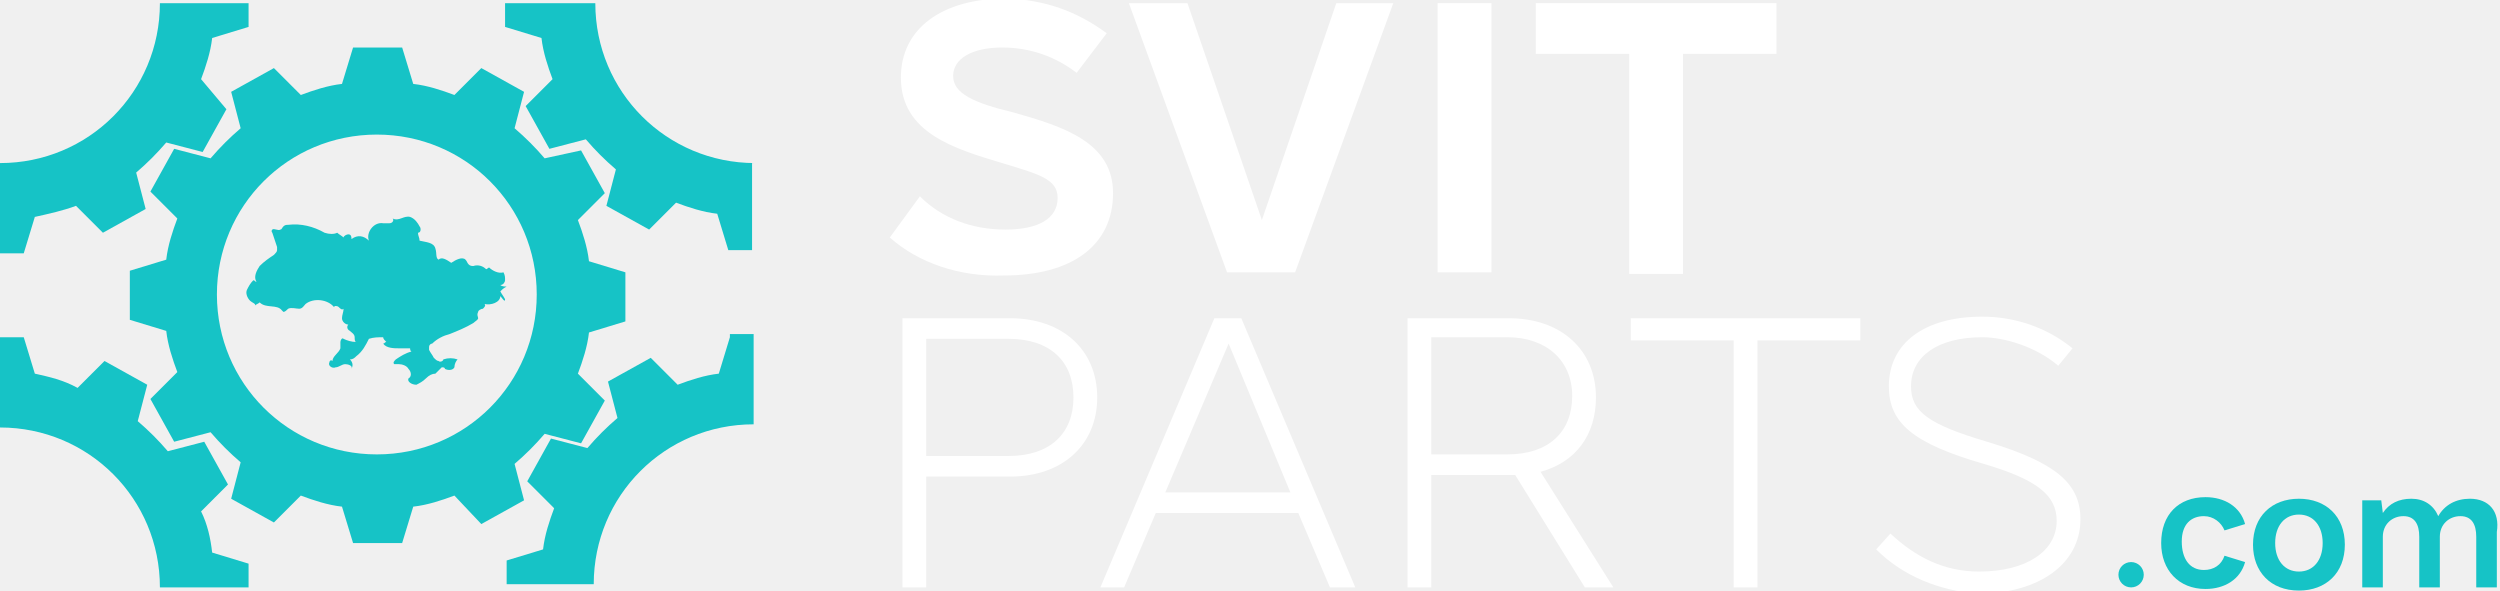
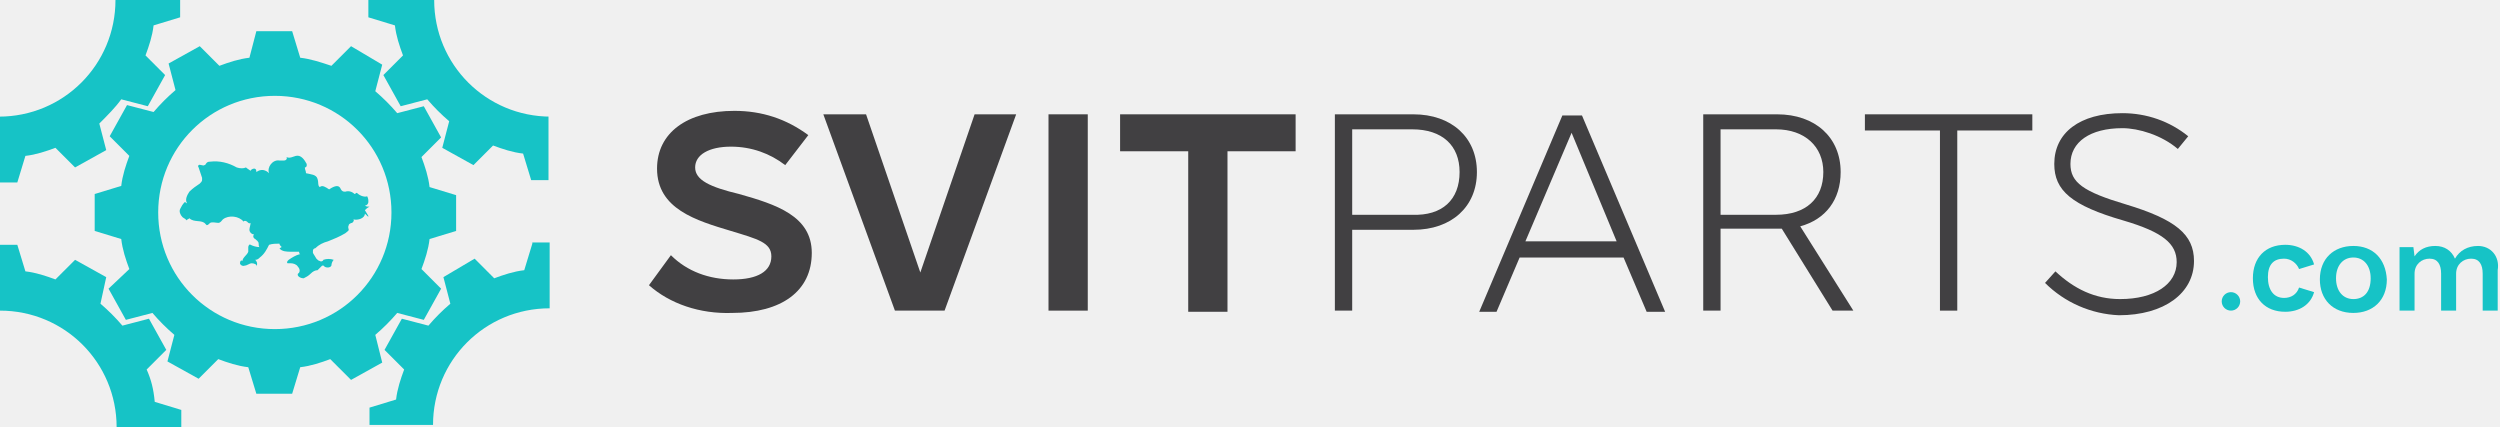
- <svg xmlns="http://www.w3.org/2000/svg" version="1.1" id="Слой_1" x="0px" y="0px" viewBox="0 0 157.9 37.3" style="enable-background:new 0 0 157.9 37.3;" xml:space="preserve">
+ <svg xmlns="http://www.w3.org/2000/svg" version="1.1" id="Слой_1" x="0px" y="0px" viewBox="0 0 216.5 36.9" style="enable-background:new 0 0 216.5 36.9;" xml:space="preserve">
  <style type="text/css">
- 	.st0{fill:#FFFFFF;}
+ 	.st0{fill:#414042;}
	.st1{fill:#16C3C6;}
</style>
  <g>
    <g>
-       <path class="st0" d="M56.2,15l1.9-2.6c1.4,1.4,3.3,2.1,5.4,2.1c2.1,0,3.3-0.7,3.3-2c0-1.2-1.2-1.5-3.5-2.2c-3-0.9-6.4-1.9-6.4-5.4    c0-3.1,2.6-5,6.7-5C66,0,68,0.7,69.9,2.1L68,4.6c-1.3-1-2.9-1.6-4.7-1.6c-1.9,0-3.1,0.7-3.1,1.8c0,1.1,1.3,1.7,3.8,2.3    c3.2,0.9,6.3,1.9,6.3,5.1c0,3.3-2.6,5.2-6.9,5.2C60.6,17.5,58,16.6,56.2,15z" />
-       <path class="st0" d="M88,0.2l-6.2,17h-4.3l-6.2-17h3.7l4.7,13.7l4.7-13.7H88z" />
-       <path class="st0" d="M90.8,0.2h3.4v17h-3.4V0.2z" />
-       <path class="st0" d="M112.2,3.4h-5.9v13.9h-3.4V3.4h-5.9V0.2h15.2V3.4z" />
-       <path class="st0" d="M69.3,25.1c0,3-2.2,5-5.5,5h-5.3v7H57v-17h6.8C67.1,20.1,69.3,22.1,69.3,25.1z M67.8,25.1    c0-2.3-1.5-3.7-4.1-3.7h-5.2v7.4h5.2C66.3,28.8,67.8,27.4,67.8,25.1z" />
-       <path class="st0" d="M82,32.4h-9l-2,4.7h-1.5l7.2-17h1.7l7.2,17H84L82,32.4z M81.5,31.1l-3.9-9.4l-4,9.4H81.5z" />
-       <path class="st0" d="M100.1,37.1L95.7,30h-0.4h-4.9v7.1h-1.5v-17h6.4c3.3,0,5.5,2,5.5,5c0,2.4-1.3,4.1-3.5,4.7l4.6,7.3H100.1z     M90.4,28.7h4.8c2.6,0,4.1-1.4,4.1-3.7c0-2.2-1.6-3.7-4.1-3.7h-4.8V28.7z" />
-       <path class="st0" d="M117.5,21.5H111v15.6h-1.5V21.5h-6.5v-1.4h14.5V21.5z" />
-       <path class="st0" d="M118.5,34.7l0.9-1c1.6,1.5,3.4,2.4,5.6,2.4c3,0,4.9-1.3,4.9-3.2c0-1.6-1.2-2.6-4.6-3.6c-4.5-1.3-6-2.6-6-4.9    c0-2.7,2.2-4.4,5.9-4.4c2.1,0,4.1,0.7,5.7,2l-0.9,1.1c-1.4-1.2-3.4-1.8-4.8-1.8c-2.8,0-4.5,1.2-4.5,3.1c0,1.6,1.1,2.4,4.8,3.5    c4.3,1.3,5.9,2.6,5.9,4.9c0,2.8-2.6,4.7-6.5,4.7C122.5,37.3,120.2,36.4,118.5,34.7z" />
+       <path class="st0" d="M56.2,24.7l1.9-2.6c1.4,1.4,3.3,2.1,5.4,2.1c2.1,0,3.3-0.7,3.3-2c0-1.2-1.2-1.5-3.5-2.2    c-3-0.9-6.4-1.9-6.4-5.4c0-3.1,2.6-5,6.7-5c2.4,0,4.5,0.7,6.4,2.1L68,14.3c-1.3-1-2.9-1.6-4.7-1.6c-1.9,0-3.1,0.7-3.1,1.8    c0,1.1,1.3,1.7,3.8,2.3c3.2,0.9,6.3,1.9,6.3,5.1c0,3.3-2.6,5.2-6.9,5.2C60.6,27.2,58,26.3,56.2,24.7z" />
+       <path class="st0" d="M88,9.9l-6.2,17h-4.3l-6.2-17h3.7l4.7,13.7l4.7-13.7H88z" />
+       <path class="st0" d="M90.8,9.9h3.4v17h-3.4V9.9z" />
+       <path class="st0" d="M112.2,13.1h-5.9v13.9h-3.4V13.1h-5.9V9.9h15.2V13.1z" />
+       <path class="st0" d="M127.9,14.9c0,3-2.2,5-5.5,5h-5.3v7h-1.5v-17h6.8C125.7,9.9,127.9,11.9,127.9,14.9z M126.4,14.9    c0-2.3-1.5-3.7-4.1-3.7h-5.2v7.4h5.2C124.9,18.7,126.4,17.3,126.4,14.9z" />
+       <path class="st0" d="M140.6,22.3h-9l-2,4.7h-1.5l7.2-17h1.7l7.2,17h-1.6L140.6,22.3z M140,20.9l-3.9-9.4l-4,9.4H140z" />
+       <path class="st0" d="M158.7,26.9l-4.4-7.1h-0.4H149v7.1h-1.5v-17h6.4c3.3,0,5.5,2,5.5,5c0,2.4-1.3,4.1-3.5,4.7l4.6,7.3H158.7z     M149,18.6h4.8c2.6,0,4.1-1.4,4.1-3.7c0-2.2-1.6-3.7-4.1-3.7H149V18.6z" />
+       <path class="st0" d="M176,11.3h-6.5v15.6h-1.5V11.3h-6.5V9.9H176V11.3z" />
+       <path class="st0" d="M177.1,24.5l0.9-1c1.6,1.5,3.4,2.4,5.6,2.4c3,0,4.9-1.3,4.9-3.2c0-1.6-1.2-2.6-4.6-3.6c-4.5-1.3-6-2.6-6-4.9    c0-2.7,2.2-4.4,5.9-4.4c2.1,0,4.1,0.7,5.7,2l-0.9,1.1c-1.4-1.2-3.4-1.8-4.8-1.8c-2.8,0-4.5,1.2-4.5,3.1c0,1.6,1.1,2.4,4.8,3.5    c4.3,1.3,5.9,2.6,5.9,4.9c0,2.8-2.6,4.7-6.5,4.7C181.1,27.2,178.8,26.2,177.1,24.5z" />
    </g>
    <g>
-       <circle class="st1" cx="134.6" cy="36.3" r="0.8" />
-       <path class="st1" d="M139.2,32.6c0.6,0,1.1,0.4,1.3,0.9l1.3-0.4c-0.3-1.1-1.3-1.7-2.5-1.7c-1.7,0-2.8,1.1-2.8,2.9    c0,1.7,1.1,2.9,2.8,2.9c1.2,0,2.2-0.6,2.5-1.7l-1.3-0.4c-0.2,0.6-0.7,0.9-1.3,0.9c-0.9,0-1.4-0.7-1.4-1.8S138.4,32.6,139.2,32.6z" />
-       <path class="st1" d="M145.2,31.5c-1.7,0-2.9,1.1-2.9,2.9c0,1.7,1.1,2.9,2.9,2.9c1.7,0,2.9-1.1,2.9-2.9    C148.1,32.6,146.9,31.5,145.2,31.5z M145.2,36.1c-0.9,0-1.5-0.7-1.5-1.8c0-1.1,0.6-1.8,1.5-1.8c0.9,0,1.5,0.7,1.5,1.8    C146.7,35.4,146.1,36.1,145.2,36.1z" />
-       <path class="st1" d="M156,31.5c-0.9,0-1.6,0.4-2,1.1c-0.3-0.7-0.9-1.1-1.7-1.1c-0.8,0-1.4,0.3-1.8,0.9l-0.1-0.8h-1.2v5.5h1.3v-3.2    c0-0.8,0.6-1.3,1.3-1.3c0.7,0,1,0.5,1,1.3v3.2h1.3v-3.2c0-0.8,0.6-1.3,1.3-1.3c0.7,0,1,0.5,1,1.3v3.2h1.3v-3.5    C157.9,32.3,157.2,31.5,156,31.5z" />
+       <circle class="st1" cx="193.2" cy="26.1" r="0.8" />
+       <path class="st1" d="M197.8,22.4c0.6,0,1.1,0.4,1.3,0.9l1.3-0.4c-0.3-1.1-1.3-1.7-2.5-1.7c-1.7,0-2.8,1.1-2.8,2.9s1.1,2.9,2.8,2.9    c1.2,0,2.2-0.6,2.5-1.7l-1.3-0.4c-0.2,0.6-0.7,0.9-1.3,0.9c-0.9,0-1.4-0.7-1.4-1.8S196.9,22.4,197.8,22.4z" />
+       <path class="st1" d="M203.8,21.3c-1.7,0-2.9,1.1-2.9,2.9c0,1.7,1.1,2.9,2.9,2.9c1.7,0,2.9-1.1,2.9-2.9    C206.6,22.4,205.5,21.3,203.8,21.3z M203.8,25.9c-0.9,0-1.5-0.7-1.5-1.8c0-1.1,0.6-1.8,1.5-1.8c0.9,0,1.5,0.7,1.5,1.8    C205.3,25.3,204.7,25.9,203.8,25.9z" />
+       <path class="st1" d="M214.6,21.3c-0.9,0-1.6,0.4-2,1.1c-0.3-0.7-0.9-1.1-1.7-1.1c-0.8,0-1.4,0.3-1.8,0.9l-0.1-0.8h-1.2v5.5h1.3    v-3.2c0-0.8,0.6-1.3,1.3-1.3c0.7,0,1,0.5,1,1.3v3.2h1.3v-3.2c0-0.8,0.6-1.3,1.3-1.3c0.7,0,1,0.5,1,1.3v3.2h1.3v-3.5    C216.5,22.2,215.7,21.3,214.6,21.3z" />
    </g>
    <g>
-       <path class="st1" d="M30.4,33.1l2.7-1.5l-0.6-2.3c0.7-0.6,1.3-1.2,1.9-1.9l2.3,0.6l1.5-2.7l-1.7-1.7c0.3-0.8,0.6-1.7,0.7-2.6    l2.3-0.7v-3.1l-2.3-0.7c-0.1-0.9-0.4-1.8-0.7-2.6l1.7-1.7l-1.5-2.7L34.4,10c-0.6-0.7-1.2-1.3-1.9-1.9l0.6-2.3l-2.7-1.5l-1.7,1.7    c-0.8-0.3-1.7-0.6-2.6-0.7l-0.7-2.3h-3.1l-0.7,2.3c-0.9,0.1-1.8,0.4-2.6,0.7l-1.7-1.7l-2.7,1.5l0.6,2.3c-0.7,0.6-1.3,1.2-1.9,1.9    l-2.3-0.6l-1.5,2.7l1.7,1.7c-0.3,0.8-0.6,1.7-0.7,2.6l-2.3,0.7v3.1l2.3,0.7c0.1,0.9,0.4,1.8,0.7,2.6l-1.7,1.7l1.5,2.7l2.3-0.6    c0.6,0.7,1.2,1.3,1.9,1.9l-0.6,2.3l2.7,1.5l1.7-1.7c0.8,0.3,1.7,0.6,2.6,0.7l0.7,2.3h3.1l0.7-2.3c0.9-0.1,1.8-0.4,2.6-0.7    L30.4,33.1z M23.8,28.7c-5.6,0-10.1-4.5-10.1-10.1c0-5.6,4.5-10.1,10.1-10.1c5.6,0,10.1,4.5,10.1,10.1    C33.9,24.2,29.4,28.7,23.8,28.7z" />
-       <path class="st1" d="M47.7,10.3c-5.6,0-10.1-4.5-10.1-10.1h-2.3H34h-2.1v1.5l2.3,0.7c0.1,0.9,0.4,1.8,0.7,2.6l-1.7,1.7l1.5,2.7    l2.3-0.6c0.6,0.7,1.2,1.3,1.9,1.9l-0.6,2.3l2.7,1.5l1.7-1.7c0.8,0.3,1.7,0.6,2.6,0.7l0.7,2.3h1.5l0-2.1c0,0,0,0,0,0V10.3z" />
-       <path class="st1" d="M12.7,32.3l1.7-1.7l-1.5-2.7l-2.3,0.6c-0.6-0.7-1.2-1.3-1.9-1.9l0.6-2.3l-2.7-1.5l-1.7,1.7    C4,24,3.1,23.8,2.2,23.6l-0.7-2.3H0l0,2.1c0,0,0,0,0,0V27c5.6,0,10.1,4.5,10.1,10.1h2.3h1.2h2.1v-1.5l-2.3-0.7    C13.3,34,13.1,33.1,12.7,32.3z" />
-       <path class="st1" d="M46.1,21.3l-0.7,2.3c-0.9,0.1-1.8,0.4-2.6,0.7l-1.7-1.7l-2.7,1.5l0.6,2.3c-0.7,0.6-1.3,1.2-1.9,1.9l-2.3-0.6    l-1.5,2.7l1.7,1.7c-0.3,0.8-0.6,1.7-0.7,2.6l-2.3,0.7v1.5H34h1.2h2.3c0-5.6,4.5-10.1,10.1-10.1v-3.6c0,0,0,0,0,0l0-2.1H46.1z" />
-       <path class="st1" d="M1.5,16l0.7-2.3C3.1,13.5,4,13.3,4.8,13l1.7,1.7l2.7-1.5l-0.6-2.3c0.7-0.6,1.3-1.2,1.9-1.9l2.3,0.6l1.5-2.7    L12.7,5c0.3-0.8,0.6-1.7,0.7-2.6l2.3-0.7V0.2h-2.1h-1.2h-2.3c0,5.6-4.5,10.1-10.1,10.1v3.6c0,0,0,0,0,0L0,16H1.5z" />
-       <path class="st1" d="M31.9,18.9c-0.1-0.2-0.2-0.3-0.3-0.5c0.1-0.1,0.2-0.2,0.4-0.3c-0.1,0-0.3,0-0.4-0.1c0.2,0,0.3-0.2,0.3-0.3    c0-0.2,0-0.3-0.1-0.5c-0.3,0.1-0.7-0.1-0.9-0.3c-0.1,0-0.1,0.1-0.2,0.1c-0.2-0.2-0.5-0.3-0.8-0.2c-0.1,0-0.2,0-0.3-0.1    c-0.1-0.1-0.1-0.2-0.2-0.3c-0.2-0.2-0.6,0-0.9,0.2c-0.3-0.2-0.6-0.4-0.8-0.2c-0.2-0.1-0.1-0.4-0.2-0.7c-0.1-0.4-0.6-0.4-1-0.5    c0-0.2-0.1-0.3-0.1-0.5c0.2,0,0.2-0.3,0.1-0.4c-0.1-0.2-0.3-0.5-0.6-0.6c-0.4-0.1-0.7,0.3-1.1,0.1c0.1,0.1,0,0.3-0.2,0.3    c-0.1,0-0.3,0-0.4,0c-0.6-0.1-1.1,0.6-0.9,1.1c-0.3-0.3-0.7-0.4-1.1-0.1c0-0.1,0-0.3-0.2-0.3c-0.1,0-0.3,0.1-0.3,0.2    c-0.1-0.1-0.3-0.2-0.4-0.3c-0.2,0.1-0.5,0.1-0.8,0c-0.7-0.4-1.5-0.6-2.3-0.5c-0.1,0-0.2,0-0.3,0.1c-0.1,0.1-0.1,0.2-0.2,0.2    c-0.1,0.1-0.4-0.1-0.5,0c-0.1,0.1,0,0.2,0,0.2c0.1,0.3,0.2,0.6,0.3,0.9c0,0.1,0,0.1,0,0.2c0,0.1-0.1,0.2-0.2,0.3    c-0.3,0.2-0.6,0.4-0.9,0.7c-0.2,0.3-0.4,0.7-0.2,1c-0.1,0-0.1-0.1-0.2-0.1c-0.2,0.2-0.3,0.4-0.4,0.6c-0.1,0.2,0,0.5,0.2,0.7    c0.1,0.1,0.4,0.2,0.3,0.3c0.1-0.1,0.2-0.1,0.3-0.2c0.4,0.4,1.1,0.1,1.4,0.5c0,0,0.1,0.1,0.1,0.1c0.1,0,0.2-0.1,0.3-0.2    c0.2-0.1,0.5,0,0.7,0c0.2,0,0.3-0.2,0.4-0.3c0.5-0.4,1.4-0.3,1.8,0.2c0-0.1,0.2-0.1,0.3,0c0.1,0.1,0.2,0.2,0.3,0.1    c0,0.2-0.1,0.4-0.1,0.6c0,0.2,0.2,0.4,0.4,0.4c-0.1,0.1-0.1,0.3,0.1,0.4c0.1,0.1,0.3,0.2,0.3,0.4c0,0.1,0,0.3,0.1,0.3    c-0.3,0-0.6-0.1-0.8-0.2c-0.1-0.1-0.2,0.1-0.2,0.2c0,0.1,0,0.2,0,0.4c-0.1,0.3-0.5,0.5-0.5,0.8c-0.1-0.1-0.2,0-0.2,0.1    c-0.1,0.2,0.2,0.4,0.4,0.3c0.2,0,0.4-0.2,0.6-0.2c0.2,0,0.5,0.1,0.4,0.3c0.1-0.2,0.1-0.4-0.1-0.6c0.2,0,0.3-0.1,0.4-0.2    c0.4-0.3,0.6-0.7,0.8-1.1c0.3-0.1,0.6-0.1,0.9-0.1c0,0.1,0.1,0.2,0.2,0.3c-0.1,0-0.1,0.1-0.2,0.1c0.2,0.3,0.7,0.3,1,0.3    c0.2,0,0.3,0,0.5,0c0,0,0.2,0,0.2,0c0,0,0,0.2,0.1,0.2c-0.4,0.1-0.7,0.3-1,0.5c-0.1,0.1-0.2,0.2-0.1,0.3c0,0,0.1,0,0.1,0    c0.1,0,0.1,0,0.2,0c0.2,0,0.5,0.1,0.6,0.3c0.2,0.2,0.2,0.5,0,0.6c-0.1,0.2,0.2,0.4,0.5,0.4c0.2-0.1,0.4-0.2,0.6-0.4    c0.2-0.2,0.4-0.3,0.6-0.3c0.1-0.1,0.2-0.2,0.3-0.3c0,0,0.1-0.1,0.1-0.1c0.1,0,0.2,0,0.2,0.1c0.2,0.1,0.5,0.1,0.6-0.1    c0-0.2,0.1-0.4,0.2-0.5c-0.3-0.1-0.6-0.1-0.9,0c0,0.1-0.2,0.2-0.3,0.1c-0.1,0-0.2-0.1-0.3-0.2c-0.1-0.2-0.2-0.3-0.3-0.5    c0-0.1,0-0.1,0-0.2c0-0.1,0.1-0.2,0.2-0.2c0.3-0.3,0.7-0.5,1.1-0.6c0.5-0.2,1-0.4,1.5-0.7c0.1-0.1,0.3-0.2,0.3-0.3    c0-0.1-0.1-0.2,0-0.4c0-0.1,0.2-0.2,0.3-0.2c0.1-0.1,0.2-0.2,0.1-0.3c0.4,0.1,1-0.1,1-0.5C31.9,19.1,31.9,19,31.9,18.9z" />
+       <path class="st1" d="M30.4,32.9l2.7-1.5L32.5,29c0.7-0.6,1.3-1.2,1.9-1.9l2.3,0.6l1.5-2.7l-1.7-1.7c0.3-0.8,0.6-1.7,0.7-2.6    l2.3-0.7v-3.1l-2.3-0.7c-0.1-0.9-0.4-1.8-0.7-2.6l1.7-1.7l-1.5-2.7l-2.3,0.6c-0.6-0.7-1.2-1.3-1.9-1.9l0.6-2.3L30.4,4l-1.7,1.7    C27.8,5.4,26.9,5.1,26,5l-0.7-2.3h-3.1L21.6,5c-0.9,0.1-1.8,0.4-2.6,0.7L17.3,4l-2.7,1.5l0.6,2.3c-0.7,0.6-1.3,1.2-1.9,1.9    l-2.3-0.6l-1.5,2.7l1.7,1.7c-0.3,0.8-0.6,1.7-0.7,2.6l-2.3,0.7V20l2.3,0.7c0.1,0.9,0.4,1.8,0.7,2.6L9.4,25l1.5,2.7l2.3-0.6    c0.6,0.7,1.2,1.3,1.9,1.9l-0.6,2.3l2.7,1.5l1.7-1.7c0.8,0.3,1.7,0.6,2.6,0.7l0.7,2.3h3.1l0.7-2.3c0.9-0.1,1.8-0.4,2.6-0.7    L30.4,32.9z M23.8,28.5c-5.6,0-10.1-4.5-10.1-10.1c0-5.6,4.5-10.1,10.1-10.1c5.6,0,10.1,4.5,10.1,10.1    C33.9,24,29.4,28.5,23.8,28.5z" />
+       <path class="st1" d="M47.7,10.1c-5.6,0-10.1-4.5-10.1-10.1h-2.3H34h-2.1v1.5l2.3,0.7c0.1,0.9,0.4,1.8,0.7,2.6l-1.7,1.7l1.5,2.7    l2.3-0.6c0.6,0.7,1.2,1.3,1.9,1.9l-0.6,2.3l2.7,1.5l1.7-1.7c0.8,0.3,1.7,0.6,2.6,0.7l0.7,2.3h1.5l0-2.1c0,0,0,0,0,0V10.1z" />
+       <path class="st1" d="M12.7,32l1.7-1.7l-1.5-2.7l-2.3,0.6c-0.6-0.7-1.2-1.3-1.9-1.9L9.2,24l-2.7-1.5l-1.7,1.7    c-0.8-0.3-1.7-0.6-2.6-0.7l-0.7-2.3H0l0,2.1c0,0,0,0,0,0v3.6c5.6,0,10.1,4.5,10.1,10.1h2.3h1.2h2.1v-1.5l-2.3-0.7    C13.3,33.7,13.1,32.9,12.7,32z" />
+       <path class="st1" d="M46.1,21.1l-0.7,2.3c-0.9,0.1-1.8,0.4-2.6,0.7l-1.7-1.7L38.4,24l0.6,2.3c-0.7,0.6-1.3,1.2-1.9,1.9l-2.3-0.6    l-1.5,2.7l1.7,1.7c-0.3,0.8-0.6,1.7-0.7,2.6l-2.3,0.7v1.5H34h1.2h2.3c0-5.6,4.5-10.1,10.1-10.1v-3.6c0,0,0,0,0,0l0-2.1H46.1z" />
+       <path class="st1" d="M1.5,15.8l0.7-2.3c0.9-0.1,1.8-0.4,2.6-0.7l1.7,1.7l2.7-1.5l-0.6-2.3C9.3,10,10,9.3,10.5,8.6l2.3,0.6l1.5-2.7    l-1.7-1.7c0.3-0.8,0.6-1.7,0.7-2.6l2.3-0.7V0h-2.1h-1.2h-2.3c0,5.6-4.5,10.1-10.1,10.1v3.6c0,0,0,0,0,0l0,2.1H1.5z" />
+       <path class="st1" d="M31.9,18.7c-0.1-0.2-0.2-0.3-0.3-0.5c0.1-0.1,0.2-0.2,0.4-0.3c-0.1,0-0.3,0-0.4-0.1c0.2,0,0.3-0.2,0.3-0.3    c0-0.2,0-0.3-0.1-0.5c-0.3,0.1-0.7-0.1-0.9-0.3c-0.1,0-0.1,0.1-0.2,0.1c-0.2-0.2-0.5-0.3-0.8-0.2c-0.1,0-0.2,0-0.3-0.1    c-0.1-0.1-0.1-0.2-0.2-0.3c-0.2-0.2-0.6,0-0.9,0.2c-0.3-0.2-0.6-0.4-0.8-0.2c-0.2-0.1-0.1-0.4-0.2-0.7c-0.1-0.4-0.6-0.4-1-0.5    c0-0.2-0.1-0.3-0.1-0.5c0.2,0,0.2-0.3,0.1-0.4c-0.1-0.2-0.3-0.5-0.6-0.6c-0.4-0.1-0.7,0.3-1.1,0.1c0.1,0.1,0,0.3-0.2,0.3    c-0.1,0-0.3,0-0.4,0c-0.6-0.1-1.1,0.6-0.9,1.1c-0.3-0.3-0.7-0.4-1.1-0.1c0-0.1,0-0.3-0.2-0.3c-0.1,0-0.3,0.1-0.3,0.2    c-0.1-0.1-0.3-0.2-0.4-0.3c-0.2,0.1-0.5,0.1-0.8,0c-0.7-0.4-1.5-0.6-2.3-0.5c-0.1,0-0.2,0-0.3,0.1c-0.1,0.1-0.1,0.2-0.2,0.2    c-0.1,0.1-0.4-0.1-0.5,0c-0.1,0.1,0,0.2,0,0.2c0.1,0.3,0.2,0.6,0.3,0.9c0,0.1,0,0.1,0,0.2c0,0.1-0.1,0.2-0.2,0.3    c-0.3,0.2-0.6,0.4-0.9,0.7c-0.2,0.3-0.4,0.7-0.2,1c-0.1,0-0.1-0.1-0.2-0.1c-0.2,0.2-0.3,0.4-0.4,0.6c-0.1,0.2,0,0.5,0.2,0.7    c0.1,0.1,0.4,0.2,0.3,0.3c0.1-0.1,0.2-0.1,0.3-0.2c0.4,0.4,1.1,0.1,1.4,0.5c0,0,0.1,0.1,0.1,0.1c0.1,0,0.2-0.1,0.3-0.2    c0.2-0.1,0.5,0,0.7,0c0.2,0,0.3-0.2,0.4-0.3c0.5-0.4,1.4-0.3,1.8,0.2c0-0.1,0.2-0.1,0.3,0c0.1,0.1,0.2,0.2,0.3,0.1    c0,0.2-0.1,0.4-0.1,0.6c0,0.2,0.2,0.4,0.4,0.4c-0.1,0.1-0.1,0.3,0.1,0.4c0.1,0.1,0.3,0.2,0.3,0.4c0,0.1,0,0.3,0.1,0.3    c-0.3,0-0.6-0.1-0.8-0.2c-0.1-0.1-0.2,0.1-0.2,0.2c0,0.1,0,0.2,0,0.4c-0.1,0.3-0.5,0.5-0.5,0.8c-0.1-0.1-0.2,0-0.2,0.1    c-0.1,0.2,0.2,0.4,0.4,0.3c0.2,0,0.4-0.2,0.6-0.2c0.2,0,0.5,0.1,0.4,0.3c0.1-0.2,0.1-0.4-0.1-0.6c0.2,0,0.3-0.1,0.4-0.2    c0.4-0.3,0.6-0.7,0.8-1.1c0.3-0.1,0.6-0.1,0.9-0.1c0,0.1,0.1,0.2,0.2,0.3c-0.1,0-0.1,0.1-0.2,0.1c0.2,0.3,0.7,0.3,1,0.3    c0.2,0,0.3,0,0.5,0c0,0,0.2,0,0.2,0c0,0,0,0.2,0.1,0.2c-0.4,0.1-0.7,0.3-1,0.5c-0.1,0.1-0.2,0.2-0.1,0.3c0,0,0.1,0,0.1,0    c0.1,0,0.1,0,0.2,0c0.2,0,0.5,0.1,0.6,0.3c0.2,0.2,0.2,0.5,0,0.6c-0.1,0.2,0.2,0.4,0.5,0.4c0.2-0.1,0.4-0.2,0.6-0.4    c0.2-0.2,0.4-0.3,0.6-0.3c0.1-0.1,0.2-0.2,0.3-0.3c0,0,0.1-0.1,0.1-0.1c0.1,0,0.2,0,0.2,0.1c0.2,0.1,0.5,0.1,0.6-0.1    c0-0.2,0.1-0.4,0.2-0.5c-0.3-0.1-0.6-0.1-0.9,0c0,0.1-0.2,0.2-0.3,0.1c-0.1,0-0.2-0.1-0.3-0.2c-0.1-0.2-0.2-0.3-0.3-0.5    c0-0.1,0-0.1,0-0.2c0-0.1,0.1-0.2,0.2-0.2c0.3-0.3,0.7-0.5,1.1-0.6c0.5-0.2,1-0.4,1.5-0.7c0.1-0.1,0.3-0.2,0.3-0.3    c0-0.1-0.1-0.2,0-0.4c0-0.1,0.2-0.2,0.3-0.2c0.1-0.1,0.2-0.2,0.1-0.3c0.4,0.1,1-0.1,1-0.5C31.9,18.8,31.9,18.8,31.9,18.7z" />
    </g>
  </g>
</svg>
